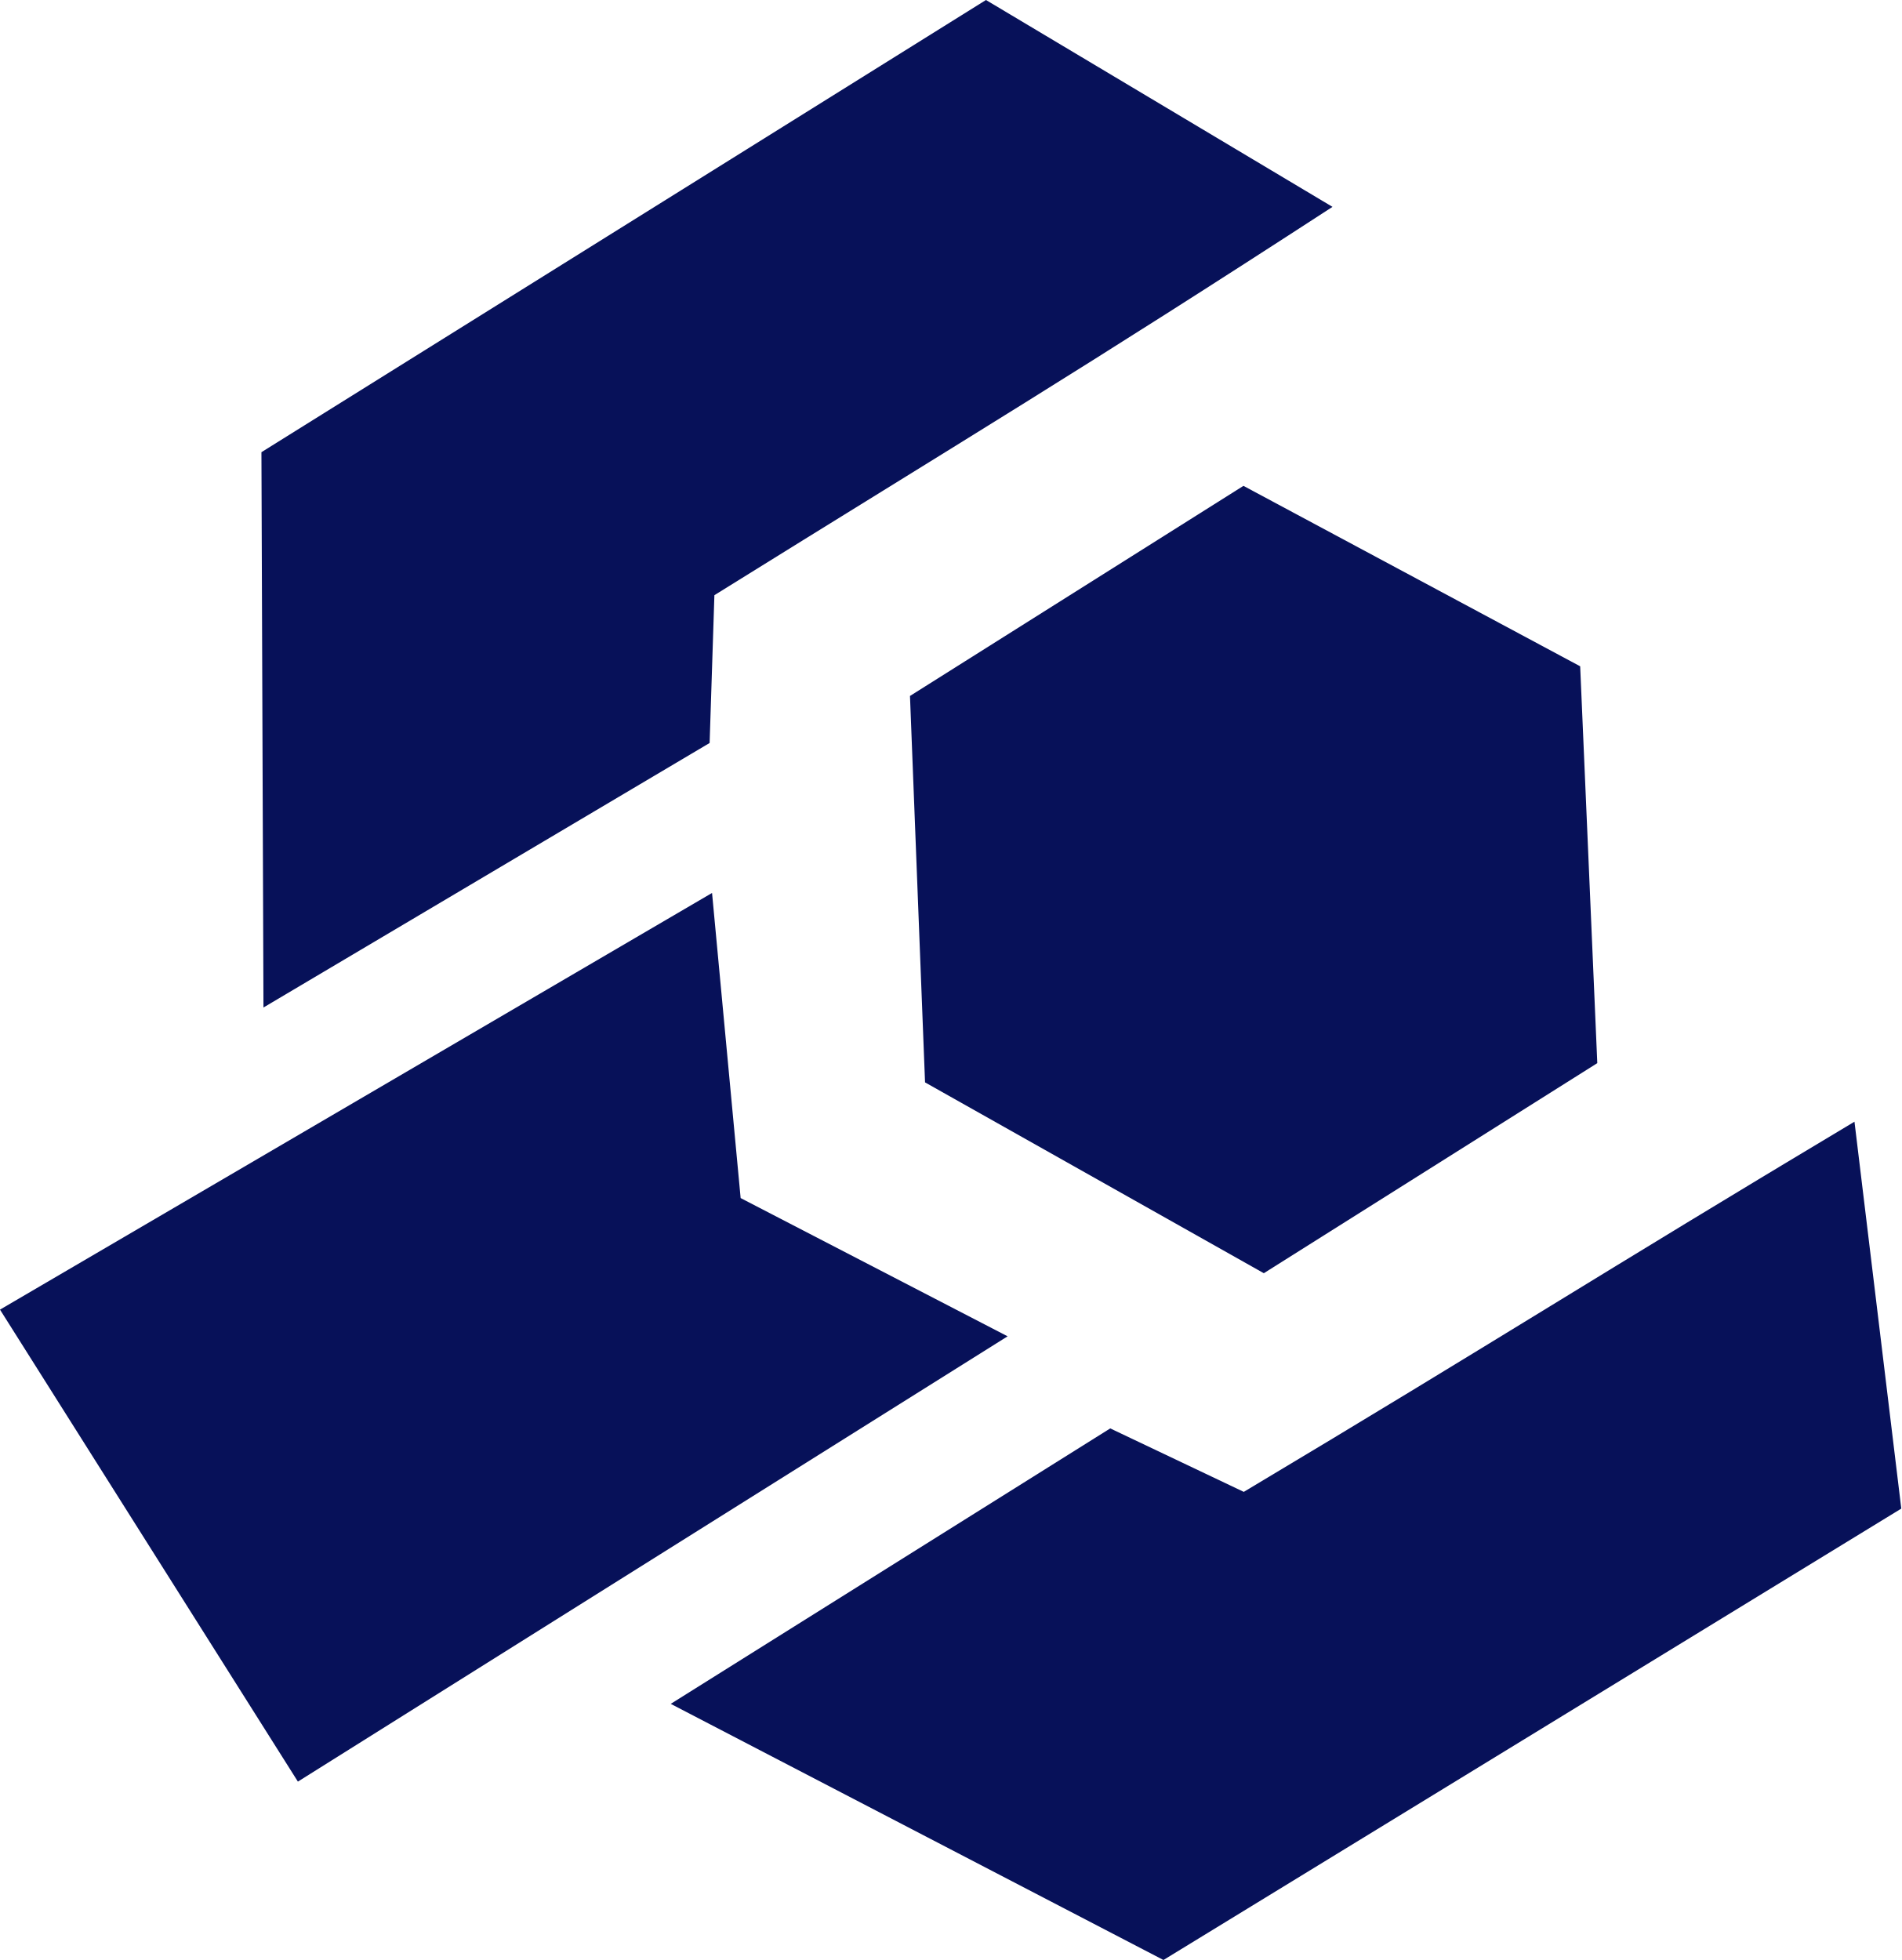
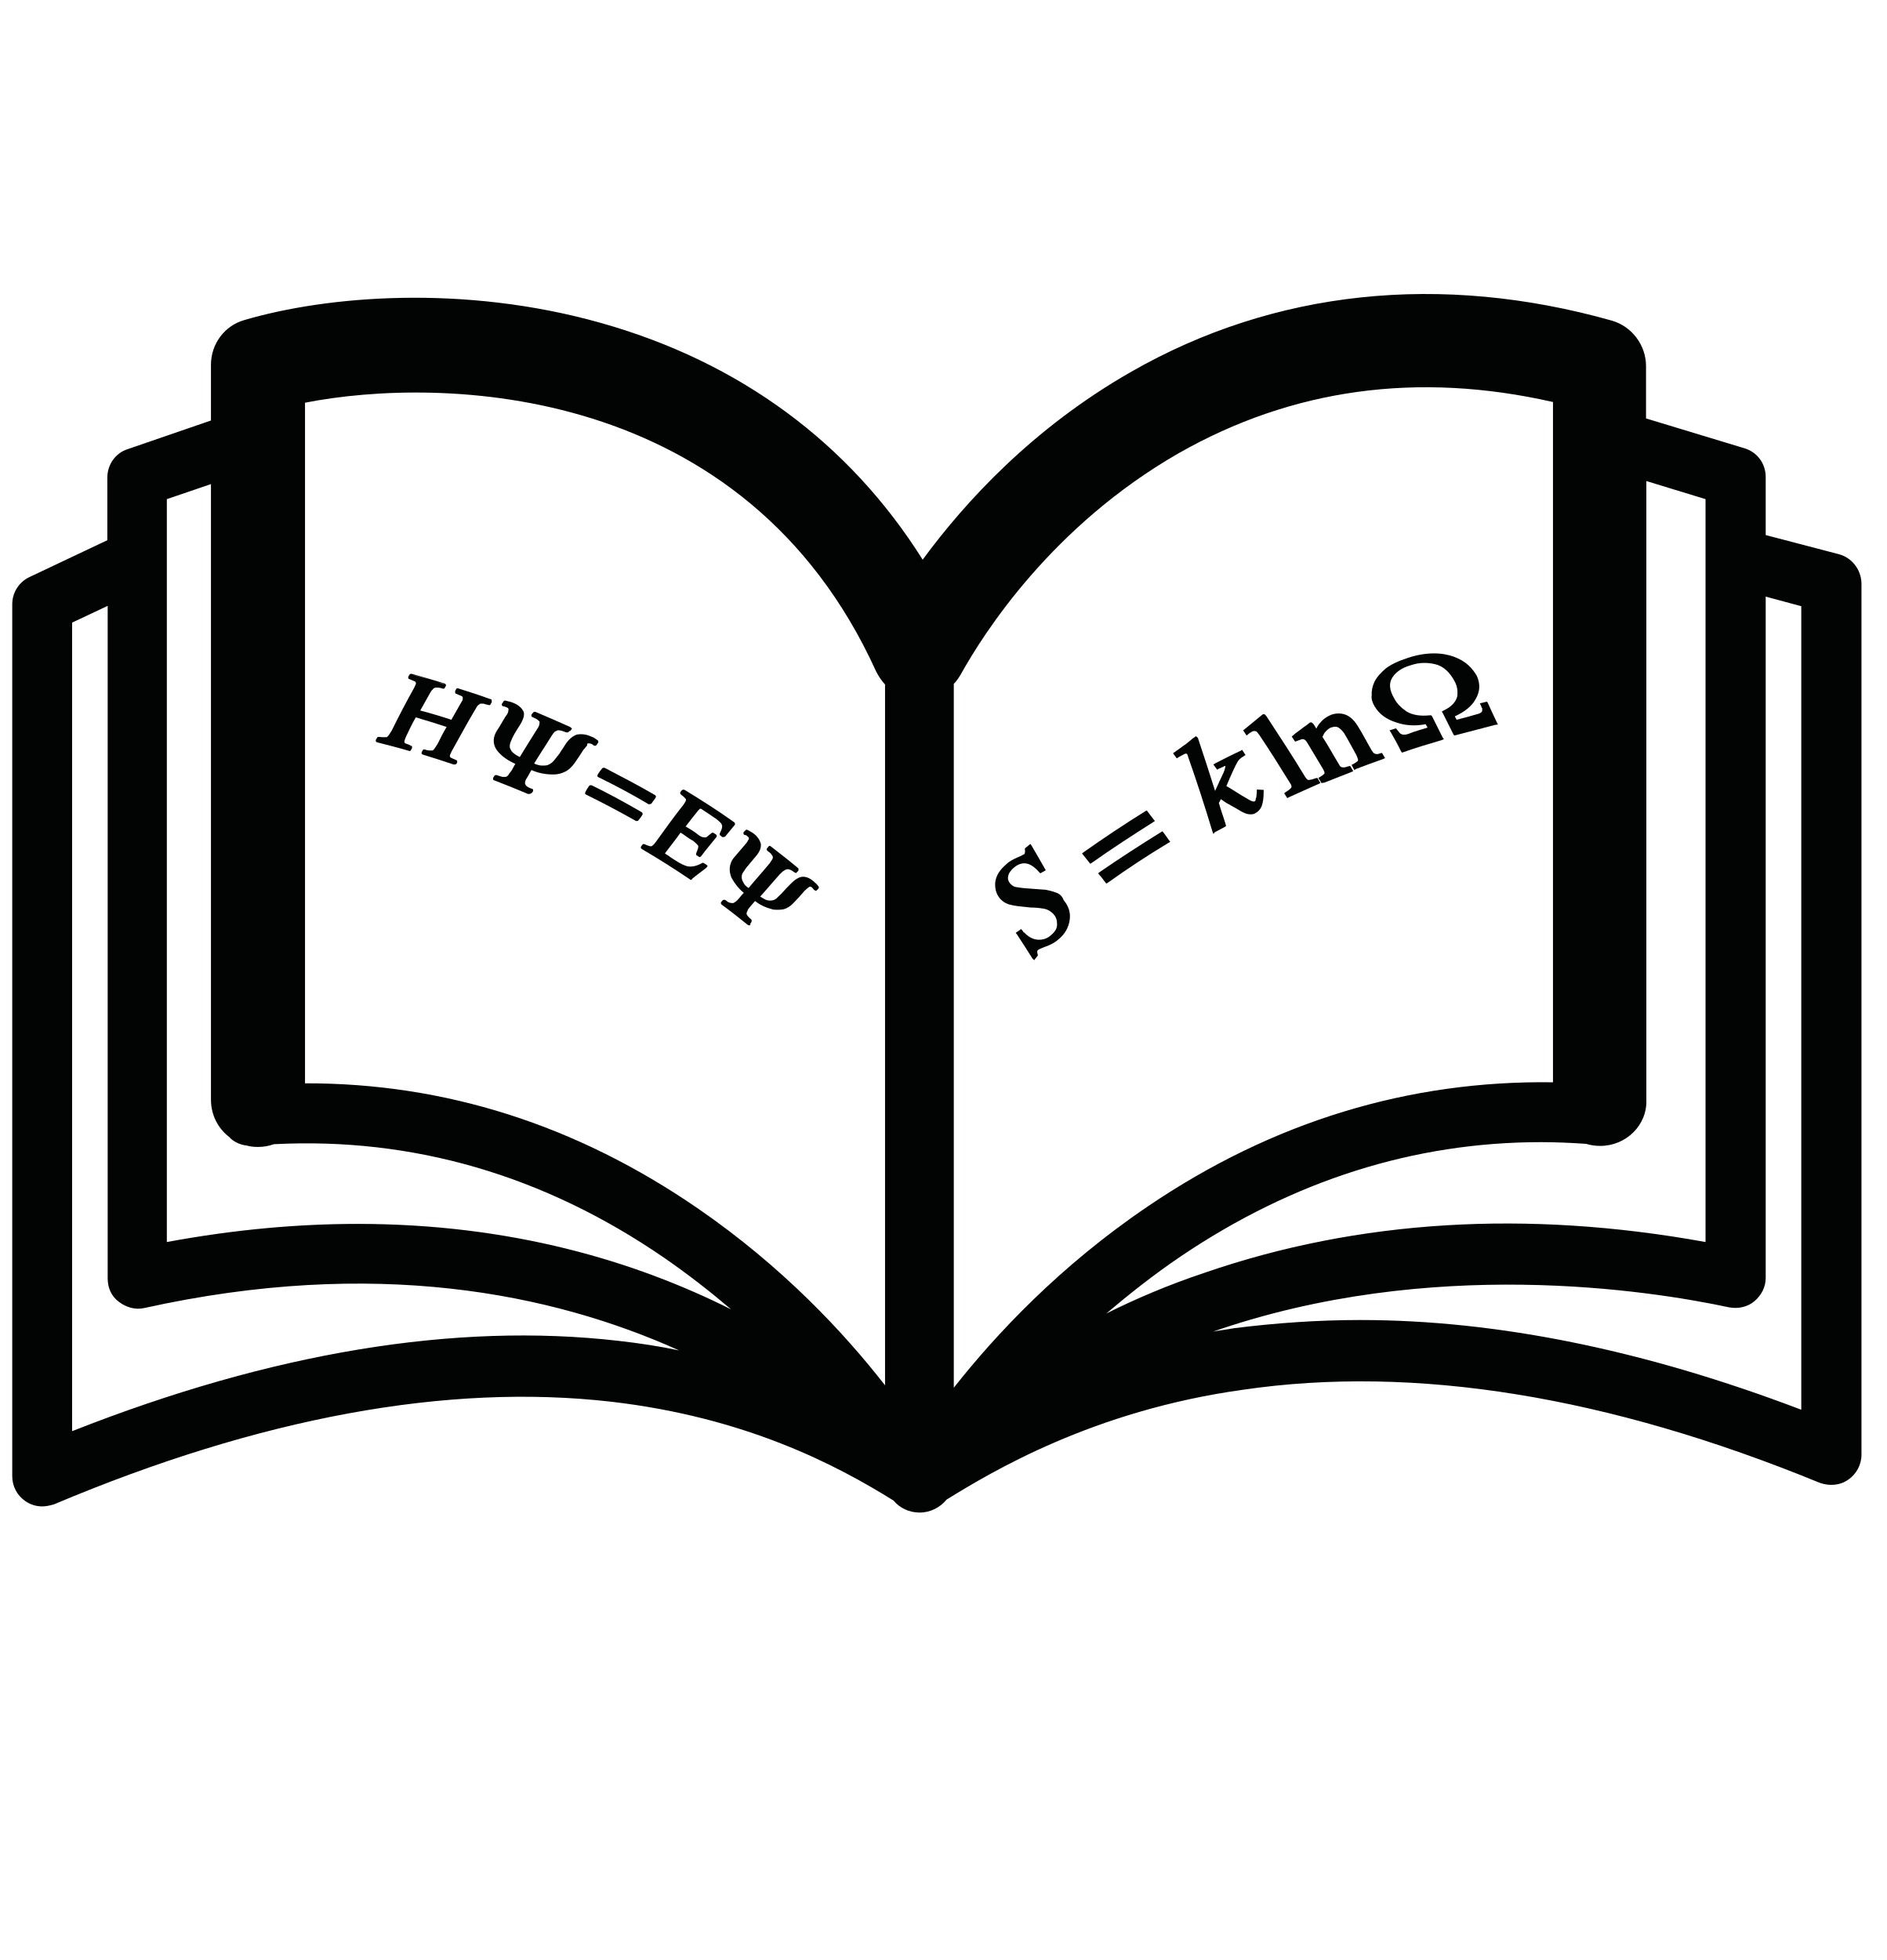
- <svg xmlns="http://www.w3.org/2000/svg" viewBox="23.012 176.381 76.865 79.238" width="76.865" height="79.238">
-   <path id="path2" style="fill:#071159;fill-rule:evenodd" d="m 60.409,220.139 -0.609,-15.622 13.481,-8.494 13.613,7.295 0.692,16.043 -13.481,8.493 z" transform="matrix(1, 0, 0, 1, 3.552713678800501e-15, 0)" />
-   <path id="path4" style="fill:#071159;fill-rule:evenodd" d="m 33.663,217.112 -0.082,-22.45 29.291,-18.281 14.009,8.363 c -10.103,6.564 -14.745,9.331 -24.988,15.699 l -0.193,5.975 z" transform="matrix(1, 0, 0, 1, 3.552713678800501e-15, 0)" />
-   <path id="path6" style="fill:#071159;fill-rule:evenodd" d="m 35.055,248.407 -12.043,-19.081 28.786,-16.845 1.156,12.335 10.793,5.589 z" transform="matrix(1, 0, 0, 1, 3.552713678800501e-15, 0)" />
-   <path id="path8" style="fill:#071159;fill-rule:evenodd" d="m 50.128,245.264 19.919,10.355 29.829,-18.249 -1.893,-15.642 c -10.338,6.184 -14.348,8.786 -24.688,14.966 l -5.399,-2.566 z" transform="matrix(1, 0, 0, 1, 3.552713678800501e-15, 0)" />
+ <svg xmlns="http://www.w3.org/2000/svg" width="77" height="80" viewBox="0 0 77 80" fill="none">
+   <path d="M75.061 22.621L72.073 21.839V19.466C72.073 18.922 71.725 18.447 71.194 18.293L67.188 17.079V14.943C67.188 14.091 66.615 13.323 65.791 13.086C58.811 11.118 52.013 11.83 46.164 15.18C42.157 17.47 39.393 20.485 37.662 22.844C34.66 18.07 30.179 14.775 24.539 13.184C18.899 11.592 13.329 12.081 9.993 13.058C9.169 13.282 8.611 14.036 8.611 14.887V17.163L5.205 18.335C4.716 18.489 4.381 18.963 4.381 19.494V22.049L1.198 23.556C0.779 23.752 0.5 24.184 0.5 24.659V60.258C0.5 60.662 0.695 61.039 1.044 61.277C1.254 61.416 1.477 61.486 1.728 61.486C1.882 61.486 2.064 61.444 2.203 61.402C10.607 57.856 18.271 56.446 24.958 57.214C30.458 57.856 34.144 59.797 36.475 61.249C36.727 61.556 37.117 61.737 37.536 61.737C37.983 61.737 38.374 61.528 38.639 61.207C40.454 60.09 44.6 57.577 50.728 56.726C57.751 55.693 65.666 56.991 74.279 60.523C74.67 60.662 75.103 60.634 75.438 60.397C75.773 60.174 75.982 59.783 75.982 59.378V23.808C75.968 23.249 75.591 22.761 75.061 22.621ZM25.251 54.729C18.578 53.962 11.082 55.204 2.943 58.415V25.413L4.395 24.729V52.175C4.395 52.565 4.548 52.914 4.856 53.138C5.149 53.361 5.526 53.473 5.889 53.389C15.284 51.309 22.515 52.775 27.722 55.12C26.941 54.953 26.117 54.827 25.251 54.729ZM14.6 49.955C12.185 49.955 9.602 50.178 6.81 50.695V20.373L8.611 19.759V44.887C8.611 45.53 8.918 46.088 9.393 46.437C9.393 46.437 9.393 46.437 9.393 46.451C9.574 46.618 9.811 46.73 10.077 46.758C10.216 46.8 10.37 46.814 10.537 46.814C10.761 46.814 10.984 46.772 11.18 46.702C16.833 46.409 22.194 47.959 27.108 51.337C28.099 52.021 29.007 52.733 29.844 53.445C25.949 51.49 20.896 49.955 14.6 49.955ZM28.49 49.327C23.52 45.907 18.146 44.203 12.45 44.217V16.437C18.006 15.348 30.403 15.599 35.763 27.409C35.861 27.605 35.987 27.786 36.126 27.94V56.544C34.451 54.394 31.938 51.7 28.49 49.327ZM38.932 56.642V27.912C39.044 27.8 39.128 27.675 39.211 27.535C40.175 25.804 42.953 21.462 48.104 18.503C52.739 15.864 57.862 15.152 63.39 16.409V44.175C57.527 44.092 51.971 45.767 46.848 49.243C43.26 51.672 40.649 54.464 38.932 56.642ZM45.158 53.612C46.08 52.831 47.099 52.021 48.216 51.267C52.795 48.182 57.722 46.618 62.902 46.618C63.516 46.618 64.13 46.646 64.745 46.688C64.926 46.744 65.121 46.772 65.317 46.772C66.378 46.772 67.243 45.92 67.201 44.887V19.634L69.617 20.373V50.695C62.315 49.369 55.433 49.787 49.165 51.951C47.699 52.44 46.359 53.012 45.158 53.612ZM73.511 57.535C67.132 55.106 61.115 53.878 55.517 53.878C53.772 53.878 52.041 54.003 50.366 54.213C50.072 54.269 49.793 54.297 49.514 54.352C58.393 51.267 67.313 52.663 70.58 53.361C70.943 53.431 71.334 53.347 71.613 53.11C71.892 52.873 72.073 52.538 72.073 52.161V24.352L73.525 24.743V57.535H73.511Z" fill="#020303" />
+   <path d="M20.029 28.54C20.015 28.526 20.002 28.526 19.988 28.526C19.569 28.372 19.136 28.233 18.689 28.093C18.675 28.093 18.647 28.093 18.634 28.107C18.619 28.121 18.605 28.163 18.592 28.177L18.578 28.219C18.578 28.233 18.578 28.261 18.578 28.275C18.578 28.289 18.592 28.317 18.619 28.317C18.703 28.358 18.759 28.372 18.815 28.4C18.871 28.414 18.885 28.456 18.885 28.456C18.885 28.456 18.899 28.47 18.885 28.526C18.885 28.54 18.885 28.54 18.885 28.554V28.568C18.871 28.596 18.857 28.624 18.829 28.666C18.689 28.903 18.564 29.14 18.424 29.378C18.005 29.238 17.573 29.112 17.154 29.001C17.279 28.777 17.419 28.526 17.545 28.303C17.586 28.233 17.614 28.177 17.656 28.149C17.698 28.093 17.726 28.079 17.74 28.079C17.754 28.065 17.796 28.065 17.866 28.065C17.922 28.065 17.991 28.079 18.075 28.107C18.117 28.121 18.145 28.107 18.159 28.065L18.201 27.995C18.201 27.982 18.201 27.954 18.201 27.94C18.187 27.926 18.159 27.898 18.145 27.898C17.712 27.758 17.251 27.633 16.819 27.507C16.763 27.493 16.735 27.507 16.707 27.549L16.665 27.619C16.665 27.633 16.665 27.66 16.665 27.674C16.665 27.688 16.679 27.716 16.707 27.716C16.791 27.758 16.847 27.772 16.902 27.8C16.958 27.814 16.972 27.856 16.972 27.856C16.972 27.856 16.986 27.87 16.972 27.926C16.958 27.968 16.93 28.009 16.902 28.079C16.581 28.652 16.274 29.238 15.995 29.81C15.939 29.894 15.911 29.95 15.869 30.006C15.828 30.062 15.8 30.076 15.8 30.076C15.8 30.09 15.758 30.09 15.688 30.09C15.632 30.09 15.548 30.09 15.464 30.076C15.423 30.076 15.395 30.09 15.381 30.131L15.339 30.201C15.339 30.215 15.339 30.243 15.339 30.257C15.353 30.271 15.381 30.299 15.395 30.299C15.828 30.411 16.274 30.522 16.693 30.648C16.735 30.662 16.763 30.648 16.777 30.606L16.819 30.536C16.819 30.522 16.819 30.494 16.819 30.48C16.819 30.466 16.805 30.439 16.777 30.439C16.693 30.397 16.637 30.369 16.581 30.355C16.526 30.341 16.512 30.313 16.512 30.299C16.512 30.299 16.498 30.285 16.512 30.229C16.526 30.173 16.553 30.117 16.581 30.048C16.707 29.782 16.833 29.517 16.972 29.28C17.391 29.405 17.81 29.531 18.229 29.671C18.103 29.88 17.977 30.131 17.866 30.355C17.81 30.439 17.782 30.494 17.74 30.55C17.698 30.606 17.684 30.62 17.67 30.62C17.67 30.634 17.628 30.634 17.558 30.634C17.489 30.634 17.419 30.62 17.335 30.592C17.293 30.578 17.265 30.592 17.251 30.634L17.209 30.704C17.209 30.718 17.209 30.746 17.209 30.76C17.224 30.774 17.251 30.802 17.265 30.802C17.684 30.927 18.103 31.067 18.522 31.206H18.536C18.55 31.206 18.592 31.192 18.619 31.192L18.661 31.123C18.661 31.109 18.661 31.081 18.661 31.067C18.661 31.053 18.647 31.025 18.619 31.025C18.55 30.983 18.48 30.969 18.438 30.941C18.382 30.927 18.368 30.885 18.368 30.885C18.368 30.885 18.354 30.871 18.368 30.816C18.382 30.774 18.41 30.732 18.438 30.662C18.759 30.09 19.08 29.489 19.415 28.931C19.457 28.861 19.485 28.805 19.527 28.777C19.583 28.735 19.597 28.721 19.611 28.721C19.625 28.721 19.666 28.721 19.736 28.721C19.792 28.735 19.862 28.763 19.946 28.777C19.988 28.791 20.015 28.777 20.029 28.735L20.071 28.666C20.071 28.652 20.071 28.624 20.071 28.61C20.071 28.554 20.057 28.54 20.029 28.54ZM18.285 30.732C18.27 30.76 18.27 30.774 18.27 30.802C18.27 30.774 18.285 30.76 18.285 30.732ZM18.131 27.926H18.117C18.033 27.898 17.949 27.87 17.866 27.856C17.949 27.87 18.047 27.884 18.131 27.926ZM17.545 27.744C17.293 27.674 17.042 27.605 16.805 27.535C17.056 27.591 17.293 27.674 17.545 27.744ZM16.721 30.508C16.735 30.494 16.735 30.48 16.749 30.453C16.749 30.453 16.749 30.453 16.763 30.453L16.721 30.508Z" fill="#020303" />
+   <path d="M23.995 30.341C24.037 30.341 24.079 30.341 24.12 30.355C24.176 30.369 24.204 30.411 24.232 30.425C24.246 30.439 24.288 30.439 24.302 30.439C24.316 30.439 24.344 30.425 24.358 30.397L24.414 30.313C24.428 30.299 24.428 30.271 24.414 30.243C24.414 30.229 24.414 30.229 24.414 30.229C24.358 30.187 24.288 30.145 24.232 30.104C24.093 30.048 23.981 29.992 23.855 29.978C23.758 29.964 23.66 29.964 23.576 29.978C23.562 29.978 23.562 29.978 23.562 29.978C23.381 30.034 23.213 30.173 23.06 30.411C22.99 30.536 22.906 30.634 22.836 30.76C22.766 30.843 22.697 30.941 22.627 31.025C22.557 31.109 22.487 31.165 22.403 31.206C22.334 31.248 22.222 31.248 22.124 31.248C22.041 31.248 21.929 31.221 21.803 31.165C22.026 30.788 22.278 30.425 22.515 30.034C22.571 29.95 22.613 29.88 22.669 29.852C22.697 29.838 22.724 29.824 22.752 29.811C22.808 29.797 22.906 29.811 23.115 29.894C23.129 29.894 23.157 29.894 23.171 29.894C23.185 29.894 23.213 29.88 23.227 29.852L23.241 29.838C23.241 29.838 23.255 29.838 23.269 29.838C23.283 29.838 23.283 29.838 23.283 29.824C23.297 29.811 23.325 29.769 23.339 29.755C23.353 29.741 23.339 29.713 23.325 29.713C23.311 29.713 23.311 29.699 23.297 29.699C23.297 29.685 23.283 29.685 23.269 29.671C22.808 29.462 22.32 29.252 21.859 29.057C21.817 29.043 21.775 29.057 21.747 29.099L21.692 29.168C21.692 29.182 21.692 29.21 21.692 29.224C21.692 29.238 21.705 29.266 21.733 29.266C21.817 29.308 21.887 29.336 21.943 29.378C21.999 29.42 22.012 29.448 22.026 29.462C22.026 29.475 22.026 29.517 22.012 29.587C21.999 29.643 21.957 29.713 21.901 29.797C21.677 30.145 21.44 30.536 21.217 30.899C21.077 30.83 20.994 30.774 20.924 30.704C20.91 30.69 20.896 30.676 20.882 30.662C20.854 30.606 20.826 30.564 20.812 30.522C20.798 30.439 20.812 30.341 20.854 30.257C20.896 30.145 20.938 30.062 20.994 29.964C21.063 29.838 21.147 29.713 21.217 29.601C21.356 29.378 21.426 29.182 21.37 29.043C21.356 29.015 21.343 29.001 21.328 28.973C21.245 28.847 21.105 28.735 20.854 28.652C20.784 28.638 20.7 28.61 20.631 28.596C20.589 28.596 20.561 28.596 20.547 28.638L20.491 28.722C20.477 28.735 20.477 28.777 20.491 28.791C20.491 28.805 20.533 28.833 20.547 28.833C20.589 28.833 20.631 28.847 20.686 28.875C20.742 28.889 20.756 28.931 20.756 28.945C20.756 28.959 20.756 29.001 20.742 29.057C20.728 29.113 20.686 29.182 20.631 29.252C20.505 29.448 20.407 29.643 20.282 29.824C20.17 30.006 20.142 30.16 20.156 30.299C20.17 30.439 20.226 30.564 20.337 30.69C20.519 30.899 20.756 31.053 21.035 31.179C20.98 31.262 20.952 31.332 20.896 31.43C20.84 31.514 20.784 31.57 20.756 31.625C20.714 31.681 20.686 31.695 20.645 31.709C20.603 31.709 20.561 31.709 20.505 31.709C20.449 31.695 20.365 31.667 20.282 31.639C20.226 31.625 20.198 31.639 20.17 31.681L20.128 31.751C20.128 31.765 20.128 31.793 20.128 31.807C20.128 31.821 20.142 31.849 20.17 31.849C20.645 32.03 21.091 32.212 21.552 32.407C21.566 32.407 21.566 32.407 21.594 32.407C21.636 32.407 21.663 32.393 21.705 32.365L21.761 32.295C21.761 32.281 21.761 32.254 21.761 32.239C21.761 32.226 21.747 32.198 21.719 32.198C21.51 32.128 21.454 32.058 21.44 32.002C21.426 31.988 21.426 31.946 21.44 31.89C21.454 31.835 21.496 31.765 21.552 31.681C21.594 31.597 21.636 31.528 21.692 31.43C21.971 31.555 22.264 31.611 22.585 31.611C22.766 31.611 22.92 31.57 23.06 31.5C23.213 31.43 23.339 31.304 23.45 31.151C23.576 30.969 23.702 30.788 23.813 30.606C23.869 30.536 23.925 30.481 23.967 30.425C23.967 30.355 23.981 30.341 23.995 30.341Z" fill="#020303" />
+   <path d="M29.55 34.166C29.564 34.152 29.578 34.152 29.578 34.152H29.592C29.606 34.152 29.606 34.152 29.606 34.138C29.732 33.985 29.872 33.817 29.997 33.664C30.011 33.65 29.997 33.622 29.997 33.622V33.608C29.997 33.594 29.983 33.566 29.955 33.552C29.313 33.091 28.629 32.658 27.945 32.24C27.903 32.226 27.861 32.226 27.833 32.254L27.778 32.323C27.764 32.337 27.764 32.365 27.764 32.379C27.764 32.393 27.778 32.421 27.805 32.435C27.861 32.491 27.917 32.519 27.945 32.561C27.987 32.603 28.001 32.617 28.001 32.63C28.001 32.63 28.001 32.672 27.987 32.7C27.973 32.742 27.931 32.784 27.903 32.84C27.512 33.328 27.135 33.859 26.772 34.362C26.717 34.431 26.689 34.473 26.647 34.501C26.605 34.543 26.577 34.543 26.577 34.543C26.577 34.543 26.535 34.543 26.493 34.529C26.437 34.515 26.382 34.487 26.312 34.459C26.27 34.445 26.242 34.445 26.228 34.473L26.172 34.543C26.158 34.557 26.158 34.585 26.158 34.599C26.158 34.613 26.172 34.641 26.2 34.655C26.87 35.046 27.526 35.464 28.169 35.897C28.169 35.911 28.182 35.911 28.21 35.911C28.224 35.911 28.238 35.911 28.252 35.869C28.434 35.716 28.615 35.59 28.811 35.437L28.825 35.422L28.838 35.409C28.852 35.395 28.88 35.367 28.88 35.353C28.88 35.339 28.866 35.311 28.838 35.297L28.727 35.227C28.713 35.213 28.671 35.213 28.657 35.227C28.434 35.353 28.252 35.381 28.113 35.367C27.973 35.353 27.778 35.255 27.54 35.102C27.429 35.032 27.345 34.976 27.275 34.92C27.191 34.864 27.149 34.85 27.149 34.836V34.822C27.149 34.822 27.163 34.808 27.191 34.766C27.387 34.501 27.596 34.25 27.778 33.985C27.847 34.026 27.917 34.068 27.987 34.124C28.085 34.194 28.182 34.264 28.294 34.32C28.364 34.376 28.42 34.431 28.448 34.459C28.489 34.501 28.503 34.529 28.503 34.529C28.503 34.543 28.503 34.585 28.489 34.641C28.476 34.683 28.448 34.752 28.42 34.822C28.406 34.864 28.406 34.892 28.434 34.906C28.434 34.92 28.434 34.92 28.448 34.92C28.489 34.934 28.503 34.962 28.531 34.976C28.545 34.99 28.573 34.976 28.587 34.976C28.587 34.976 28.587 34.962 28.601 34.962C28.615 34.962 28.615 34.948 28.629 34.934C28.825 34.669 29.034 34.431 29.243 34.166C29.257 34.152 29.257 34.124 29.257 34.11C29.257 34.096 29.243 34.068 29.215 34.054L29.132 33.999C29.118 33.985 29.062 33.985 29.048 33.999C28.992 34.054 28.936 34.082 28.894 34.124C28.852 34.166 28.825 34.18 28.783 34.18C28.769 34.18 28.727 34.18 28.671 34.166C28.615 34.152 28.545 34.11 28.476 34.054C28.322 33.929 28.154 33.831 27.987 33.733C28.154 33.51 28.322 33.301 28.503 33.077C28.517 33.063 28.545 33.035 28.559 33.021C28.573 33.007 28.573 33.007 28.587 33.007C28.601 33.007 28.615 33.021 28.629 33.021C28.811 33.133 28.964 33.245 29.132 33.356C29.243 33.426 29.327 33.496 29.383 33.552C29.453 33.622 29.467 33.664 29.467 33.678C29.481 33.719 29.481 33.747 29.467 33.803C29.453 33.873 29.411 33.943 29.383 34.013C29.369 34.054 29.369 34.082 29.397 34.096L29.481 34.166C29.523 34.166 29.537 34.166 29.55 34.166ZM28.964 34.194C28.964 34.208 28.964 34.208 28.964 34.194C28.95 34.208 28.964 34.208 28.964 34.194C28.964 34.194 28.964 34.208 28.964 34.194Z" fill="#020303" />
+   <path d="M33.417 36.19C33.376 36.134 33.334 36.078 33.278 36.036C33.096 35.855 32.929 35.785 32.775 35.785C32.622 35.785 32.44 35.897 32.245 36.106C32.133 36.218 32.049 36.302 31.965 36.4C31.896 36.483 31.812 36.553 31.742 36.623C31.686 36.693 31.603 36.735 31.533 36.748C31.463 36.763 31.379 36.763 31.282 36.735C31.212 36.707 31.128 36.651 31.03 36.595C31.296 36.302 31.561 35.981 31.826 35.688C31.896 35.618 31.952 35.562 32.007 35.534C32.063 35.492 32.119 35.478 32.147 35.478C32.217 35.478 32.287 35.506 32.384 35.576C32.398 35.59 32.412 35.59 32.426 35.604C32.44 35.618 32.44 35.618 32.454 35.618C32.468 35.618 32.468 35.632 32.482 35.632H32.496C32.496 35.632 32.51 35.632 32.51 35.618L32.524 35.604L32.58 35.548C32.594 35.534 32.594 35.506 32.594 35.492C32.594 35.478 32.594 35.45 32.58 35.436C32.231 35.143 31.84 34.836 31.477 34.557C31.435 34.515 31.393 34.515 31.365 34.557L31.309 34.627C31.296 34.641 31.296 34.669 31.296 34.682C31.309 34.696 31.309 34.724 31.337 34.738C31.407 34.794 31.463 34.822 31.491 34.878C31.533 34.934 31.547 34.962 31.547 34.989C31.547 35.004 31.547 35.045 31.505 35.101C31.463 35.157 31.435 35.227 31.365 35.297C31.1 35.618 30.821 35.925 30.556 36.246C30.444 36.176 30.374 36.092 30.346 36.023C30.29 35.939 30.276 35.869 30.276 35.799C30.276 35.771 30.276 35.729 30.29 35.688C30.304 35.66 30.318 35.618 30.346 35.59C30.402 35.506 30.458 35.408 30.542 35.325C30.625 35.213 30.723 35.115 30.807 35.004C30.974 34.822 31.058 34.654 31.058 34.515C31.058 34.487 31.058 34.473 31.058 34.445C31.016 34.291 30.919 34.124 30.709 33.984C30.639 33.943 30.584 33.915 30.514 33.873C30.472 33.859 30.444 33.873 30.43 33.887L30.36 33.956C30.346 33.97 30.346 34.012 30.346 34.026C30.36 34.068 30.388 34.082 30.402 34.082C30.444 34.082 30.472 34.096 30.514 34.138C30.57 34.18 30.57 34.208 30.57 34.222C30.57 34.222 30.57 34.264 30.528 34.306C30.514 34.361 30.458 34.417 30.402 34.487C30.262 34.641 30.123 34.822 29.983 34.976C29.858 35.115 29.802 35.269 29.788 35.408C29.774 35.548 29.802 35.688 29.858 35.827C29.983 36.05 30.137 36.26 30.36 36.441C30.29 36.511 30.235 36.581 30.179 36.651C30.123 36.721 30.067 36.776 30.025 36.804C29.969 36.846 29.941 36.86 29.913 36.86C29.872 36.86 29.844 36.86 29.788 36.846C29.732 36.832 29.676 36.79 29.606 36.735C29.564 36.721 29.523 36.721 29.495 36.748L29.439 36.818C29.425 36.832 29.425 36.86 29.425 36.874C29.439 36.888 29.439 36.916 29.467 36.93C29.83 37.195 30.179 37.474 30.528 37.754C30.542 37.768 30.57 37.768 30.584 37.768C30.625 37.768 30.639 37.754 30.625 37.698L30.639 37.684L30.667 37.642C30.681 37.628 30.681 37.6 30.681 37.586C30.681 37.572 30.681 37.544 30.667 37.53C30.514 37.405 30.472 37.335 30.472 37.279C30.472 37.265 30.486 37.223 30.514 37.167C30.528 37.111 30.584 37.056 30.639 36.986C30.695 36.916 30.765 36.846 30.821 36.776C31.044 36.958 31.296 37.056 31.561 37.125C31.714 37.139 31.854 37.139 31.994 37.111C32.133 37.07 32.273 36.986 32.398 36.846C32.538 36.707 32.678 36.553 32.817 36.386C32.873 36.33 32.929 36.274 32.971 36.246C32.999 36.218 33.041 36.19 33.068 36.19C33.096 36.19 33.124 36.204 33.138 36.218C33.18 36.26 33.194 36.274 33.208 36.302C33.222 36.316 33.25 36.344 33.264 36.344H33.278C33.278 36.358 33.292 36.358 33.292 36.358C33.306 36.358 33.306 36.358 33.334 36.344C33.348 36.33 33.389 36.288 33.403 36.274C33.417 36.26 33.417 36.26 33.403 36.246C33.431 36.246 33.431 36.218 33.417 36.19Z" fill="#020303" />
+   <path d="M24.386 31.667C24.386 31.709 24.4 31.709 24.428 31.723C25.112 32.058 25.796 32.421 26.452 32.812C26.452 32.826 26.466 32.826 26.494 32.826C26.536 32.826 26.55 32.812 26.578 32.812C26.633 32.728 26.703 32.658 26.759 32.561C26.773 32.547 26.773 32.519 26.773 32.505C26.773 32.491 26.759 32.463 26.731 32.449C26.061 32.058 25.363 31.695 24.693 31.346C24.651 31.332 24.609 31.332 24.581 31.36C24.511 31.444 24.456 31.514 24.4 31.611C24.386 31.639 24.386 31.653 24.386 31.667Z" fill="#020303" />
+   <path d="M26.229 33.203C26.229 33.189 26.215 33.161 26.187 33.147C25.517 32.756 24.847 32.393 24.163 32.058C24.121 32.044 24.079 32.044 24.051 32.072C23.995 32.156 23.94 32.226 23.898 32.324C23.884 32.337 23.884 32.365 23.884 32.379C23.884 32.421 23.898 32.421 23.926 32.435C24.61 32.77 25.294 33.133 25.936 33.496C25.95 33.51 25.95 33.51 25.978 33.51C26.02 33.51 26.034 33.51 26.048 33.496C26.117 33.412 26.173 33.343 26.229 33.245C26.229 33.245 26.229 33.231 26.229 33.203Z" fill="#020303" />
+   <path d="M48.118 30.899C48.314 30.788 48.383 30.76 48.397 30.76C48.411 30.76 48.439 30.746 48.467 30.802C48.467 30.816 48.481 30.816 48.481 30.844C48.495 30.858 48.495 30.886 48.495 30.886C48.844 31.877 49.179 32.91 49.486 33.929L49.528 34.04L49.584 33.971C49.71 33.901 49.849 33.831 49.975 33.761L50.045 33.719L50.031 33.65C49.947 33.37 49.835 33.077 49.752 32.77C49.793 32.714 49.807 32.658 49.835 32.617C49.947 32.7 50.045 32.77 50.156 32.826C50.282 32.896 50.38 32.952 50.477 33.007C50.701 33.147 50.84 33.217 50.952 33.231C51.064 33.245 51.161 33.245 51.245 33.189C51.371 33.119 51.469 33.007 51.511 32.868C51.552 32.742 51.58 32.575 51.58 32.323V32.24L51.301 32.226V32.309C51.287 32.463 51.287 32.561 51.259 32.589C51.259 32.644 51.245 32.7 51.203 32.714C51.189 32.714 51.134 32.728 51.008 32.658C50.924 32.603 50.757 32.519 50.519 32.365C50.38 32.282 50.24 32.184 50.059 32.086C50.254 31.611 50.422 31.262 50.491 31.137C50.547 31.025 50.631 30.941 50.757 30.872L50.84 30.816L50.701 30.606L50.631 30.648C50.296 30.802 49.947 30.983 49.612 31.151L49.528 31.206L49.682 31.416L49.752 31.374C49.933 31.304 49.975 31.262 50.017 31.262C50.017 31.262 50.031 31.318 49.947 31.528C49.877 31.667 49.766 31.919 49.598 32.282C49.375 31.57 49.137 30.844 48.9 30.132V30.118L48.816 30.048L48.76 30.09C48.746 30.104 48.718 30.104 48.579 30.229L48.425 30.355C48.383 30.397 48.314 30.425 48.23 30.495L47.881 30.746L48.034 30.955L48.118 30.899Z" fill="#020303" />
+   <path d="M43.092 36.428C42.952 36.372 42.813 36.344 42.673 36.316C42.422 36.302 42.17 36.274 41.919 36.26C41.696 36.246 41.556 36.218 41.459 36.204C41.375 36.19 41.305 36.135 41.235 36.065C41.165 35.981 41.123 35.883 41.151 35.772C41.165 35.646 41.263 35.52 41.375 35.422C41.584 35.241 41.794 35.199 41.989 35.269C42.101 35.311 42.254 35.409 42.408 35.59L42.464 35.646L42.687 35.52L42.645 35.45C42.464 35.129 42.296 34.836 42.115 34.529L42.059 34.445L41.835 34.627V34.683C41.849 34.724 41.835 34.752 41.835 34.794C41.835 34.836 41.821 34.864 41.78 34.878C41.766 34.878 41.724 34.92 41.514 35.004C41.361 35.074 41.193 35.157 41.082 35.269C40.788 35.52 40.649 35.758 40.621 36.037C40.607 36.302 40.677 36.525 40.844 36.707C40.956 36.819 41.096 36.902 41.249 36.93C41.389 36.972 41.64 37 42.073 37.042C42.226 37.042 42.408 37.056 42.575 37.084C42.687 37.098 42.785 37.14 42.868 37.196C42.924 37.237 42.98 37.279 43.008 37.321C43.12 37.447 43.148 37.572 43.148 37.74C43.148 37.894 43.064 38.033 42.896 38.173C42.743 38.312 42.561 38.368 42.352 38.354C42.157 38.34 41.961 38.228 41.807 38.061C41.794 38.061 41.766 38.047 41.752 38.005L41.682 37.921L41.459 38.075L41.514 38.145C41.724 38.466 41.933 38.787 42.142 39.122L42.212 39.192L42.366 38.996L42.352 38.941C42.338 38.885 42.338 38.857 42.338 38.829C42.338 38.815 42.352 38.787 42.394 38.759C42.408 38.759 42.45 38.717 42.687 38.633C42.882 38.563 43.05 38.48 43.19 38.354C43.469 38.131 43.622 37.852 43.664 37.544C43.706 37.223 43.608 36.972 43.413 36.735C43.357 36.567 43.231 36.469 43.092 36.428Z" fill="#020303" />
+   <path d="M50.939 29.978C50.98 29.936 51.008 29.922 51.022 29.908C51.064 29.894 51.078 29.894 51.092 29.866C51.204 29.811 51.246 29.852 51.274 29.852C51.288 29.852 51.33 29.894 51.399 29.992C51.832 30.634 52.251 31.304 52.656 31.96C52.712 32.03 52.725 32.1 52.712 32.142C52.698 32.156 52.656 32.226 52.488 32.323L52.418 32.379L52.544 32.575L52.628 32.533C53.019 32.351 53.41 32.184 53.814 32.002L53.898 31.96L53.773 31.751L53.703 31.765C53.507 31.835 53.438 31.835 53.41 31.835C53.368 31.835 53.326 31.793 53.256 31.681C52.767 30.872 52.237 30.062 51.706 29.252C51.664 29.196 51.651 29.182 51.651 29.182C51.609 29.14 51.581 29.14 51.525 29.168L51.511 29.182C51.232 29.406 51.008 29.601 50.813 29.755L50.743 29.811L50.883 30.02L50.939 29.978Z" fill="#020303" />
+   <path d="M53.018 30.215C53.018 30.215 53.032 30.201 53.06 30.201C53.143 30.159 53.199 30.159 53.241 30.187C53.255 30.187 53.311 30.229 53.367 30.327C53.576 30.676 53.786 31.025 53.995 31.374C54.079 31.514 54.065 31.569 54.065 31.569C54.051 31.583 54.009 31.639 53.883 31.709L53.813 31.751L53.939 31.96L54.051 31.946C54.414 31.807 54.791 31.653 55.154 31.514L55.237 31.472L55.112 31.262L55.042 31.276C54.93 31.318 54.846 31.332 54.791 31.318C54.735 31.318 54.679 31.262 54.651 31.192C54.428 30.829 54.218 30.439 53.981 30.076C54.023 29.992 54.051 29.922 54.093 29.88C54.163 29.797 54.232 29.741 54.316 29.699C54.456 29.657 54.539 29.643 54.637 29.699C54.721 29.755 54.791 29.824 54.861 29.922C55.042 30.215 55.196 30.522 55.363 30.816C55.447 30.997 55.433 31.039 55.433 31.039C55.433 31.053 55.377 31.109 55.251 31.178L55.168 31.22L55.279 31.43L55.349 31.388C55.712 31.248 56.089 31.109 56.452 30.983L56.536 30.941L56.41 30.732L56.34 30.746C56.257 30.788 56.159 30.788 56.117 30.76C56.061 30.746 56.033 30.69 55.977 30.606C55.782 30.271 55.614 29.936 55.419 29.629C55.237 29.336 55.014 29.154 54.735 29.126C54.595 29.112 54.456 29.126 54.316 29.182C54.163 29.252 54.023 29.336 53.911 29.475C53.855 29.531 53.786 29.615 53.73 29.741C53.688 29.671 53.66 29.615 53.618 29.559C53.604 29.545 53.576 29.517 53.576 29.517C53.534 29.475 53.506 29.475 53.45 29.503L53.437 29.517C53.367 29.573 53.297 29.629 53.227 29.671L53.046 29.81C52.92 29.894 52.836 29.964 52.794 30.006L52.725 30.062L52.864 30.271L53.018 30.215Z" fill="#020303" />
+   <path d="M56.103 28.819C56.285 29.14 56.592 29.364 56.997 29.489C57.36 29.615 57.765 29.643 58.197 29.559C58.211 29.615 58.253 29.643 58.267 29.699C58.002 29.782 57.737 29.852 57.499 29.95C57.346 30.006 57.234 29.992 57.178 29.95C57.136 29.936 57.122 29.894 57.094 29.866C57.053 29.824 57.039 29.797 57.025 29.782L56.983 29.727L56.718 29.811L56.773 29.894C56.913 30.145 57.053 30.383 57.178 30.648L57.22 30.718L57.276 30.704C57.779 30.522 58.309 30.369 58.825 30.215L58.937 30.173L58.881 30.09C58.742 29.811 58.602 29.531 58.463 29.252L58.421 29.196H58.365C57.96 29.238 57.653 29.182 57.416 29.043C57.192 28.889 57.011 28.708 56.913 28.512C56.704 28.163 56.69 27.884 56.829 27.661C56.969 27.437 57.22 27.256 57.569 27.158C57.932 27.032 58.267 27.032 58.602 27.116C58.923 27.2 59.175 27.437 59.37 27.8C59.482 27.996 59.51 28.205 59.482 28.428C59.426 28.638 59.258 28.847 58.923 29.001L58.853 29.043L58.895 29.113C59.035 29.392 59.175 29.671 59.314 29.95L59.356 30.02L59.426 30.006C59.956 29.866 60.487 29.727 61.031 29.587L61.143 29.573L61.101 29.489C60.975 29.224 60.85 28.959 60.738 28.708L60.696 28.638L60.403 28.708L60.459 28.819C60.473 28.861 60.473 28.889 60.501 28.903C60.501 28.945 60.501 28.973 60.501 29.015C60.487 29.071 60.417 29.126 60.277 29.154C59.998 29.238 59.733 29.308 59.454 29.378C59.44 29.322 59.398 29.294 59.384 29.238C59.775 29.057 60.068 28.833 60.222 28.554C60.417 28.233 60.431 27.912 60.277 27.577C60.194 27.437 60.082 27.284 59.928 27.144C59.775 27.005 59.579 26.893 59.356 26.809C59.133 26.725 58.853 26.669 58.532 26.669C58.211 26.669 57.848 26.725 57.471 26.851C57.081 26.977 56.787 27.116 56.564 27.284C56.355 27.465 56.201 27.633 56.103 27.828C56.02 28.01 55.978 28.191 55.992 28.373C55.964 28.512 56.02 28.68 56.103 28.819Z" fill="#020303" />
+   <path d="M47.769 34.361L47.713 34.292C47.643 34.18 47.573 34.096 47.504 33.998L47.448 33.929L47.378 33.971C46.526 34.501 45.703 35.032 44.893 35.59L44.823 35.646L44.879 35.716C44.963 35.799 45.033 35.911 45.102 35.995L45.158 36.065L45.228 36.023C46.01 35.464 46.834 34.92 47.671 34.417L47.769 34.361Z" fill="#020303" />
+   <path d="M47.141 33.51L47.085 33.44C47.001 33.328 46.931 33.245 46.861 33.147L46.806 33.077L46.736 33.119C45.884 33.65 45.047 34.208 44.237 34.78L44.167 34.836L44.223 34.906C44.293 34.99 44.376 35.101 44.446 35.185L44.502 35.255L44.572 35.213C45.382 34.641 46.219 34.096 47.057 33.566L47.141 33.51Z" fill="#020303" />
</svg>
